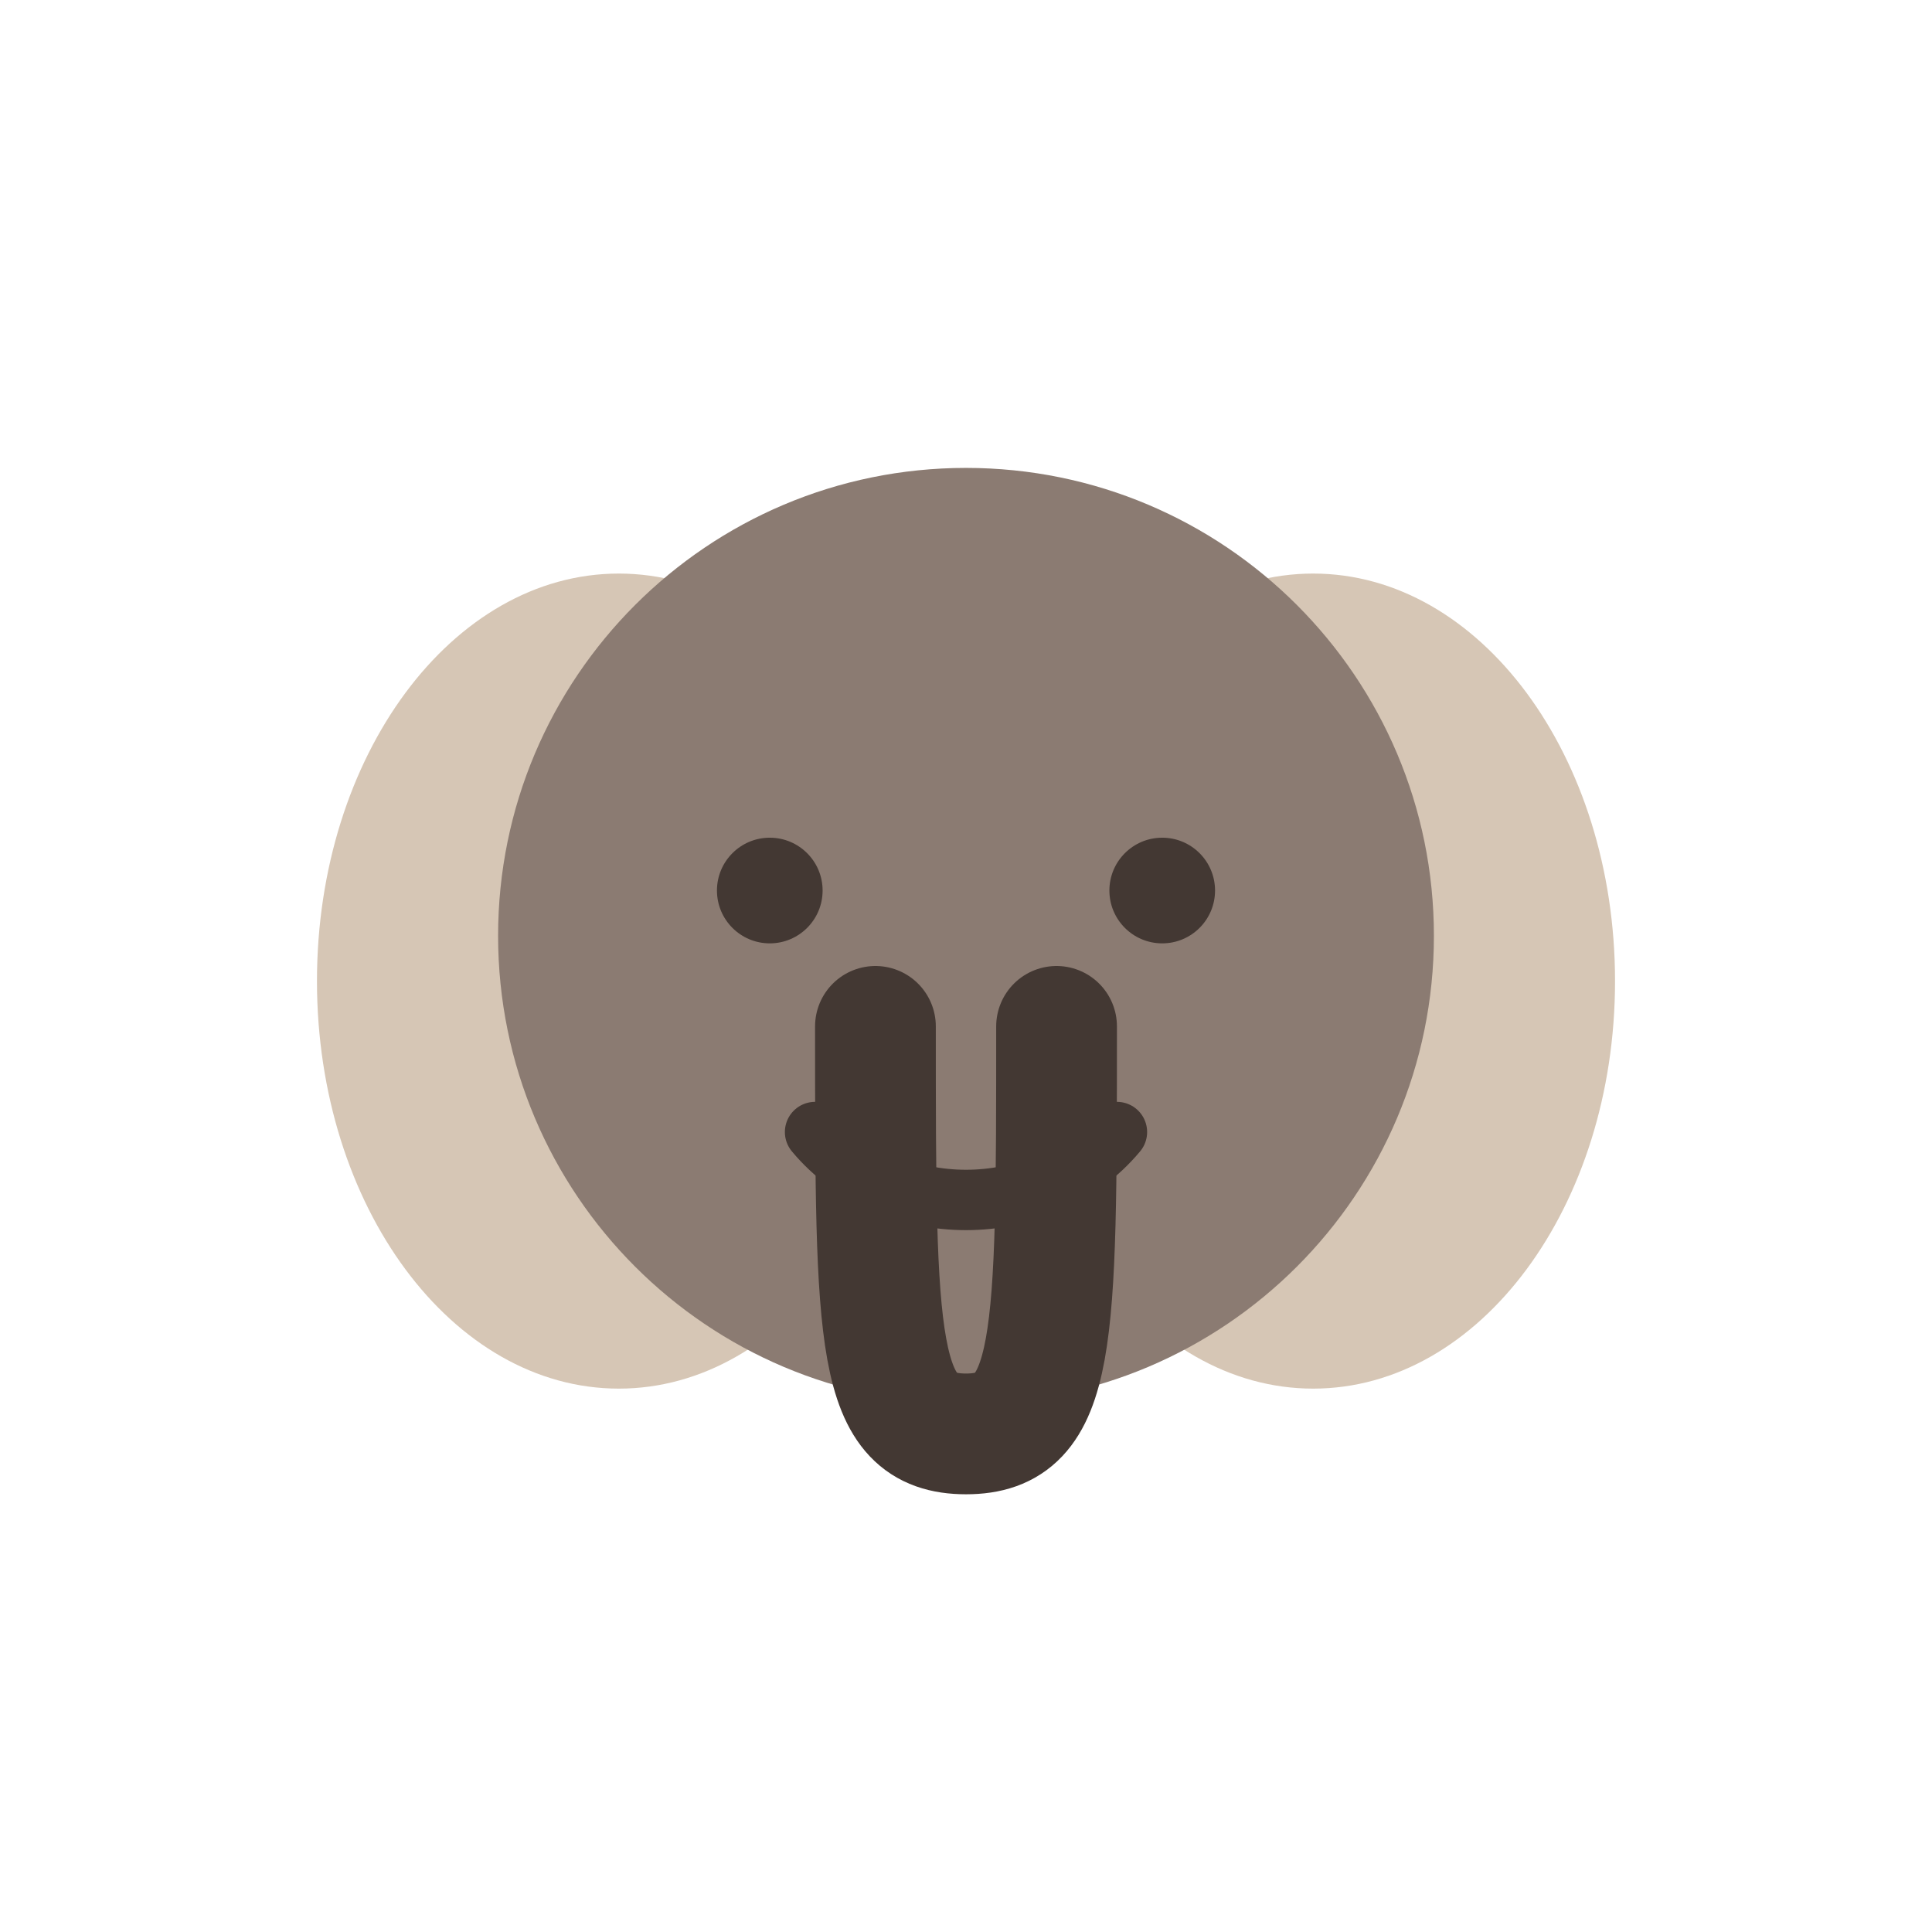
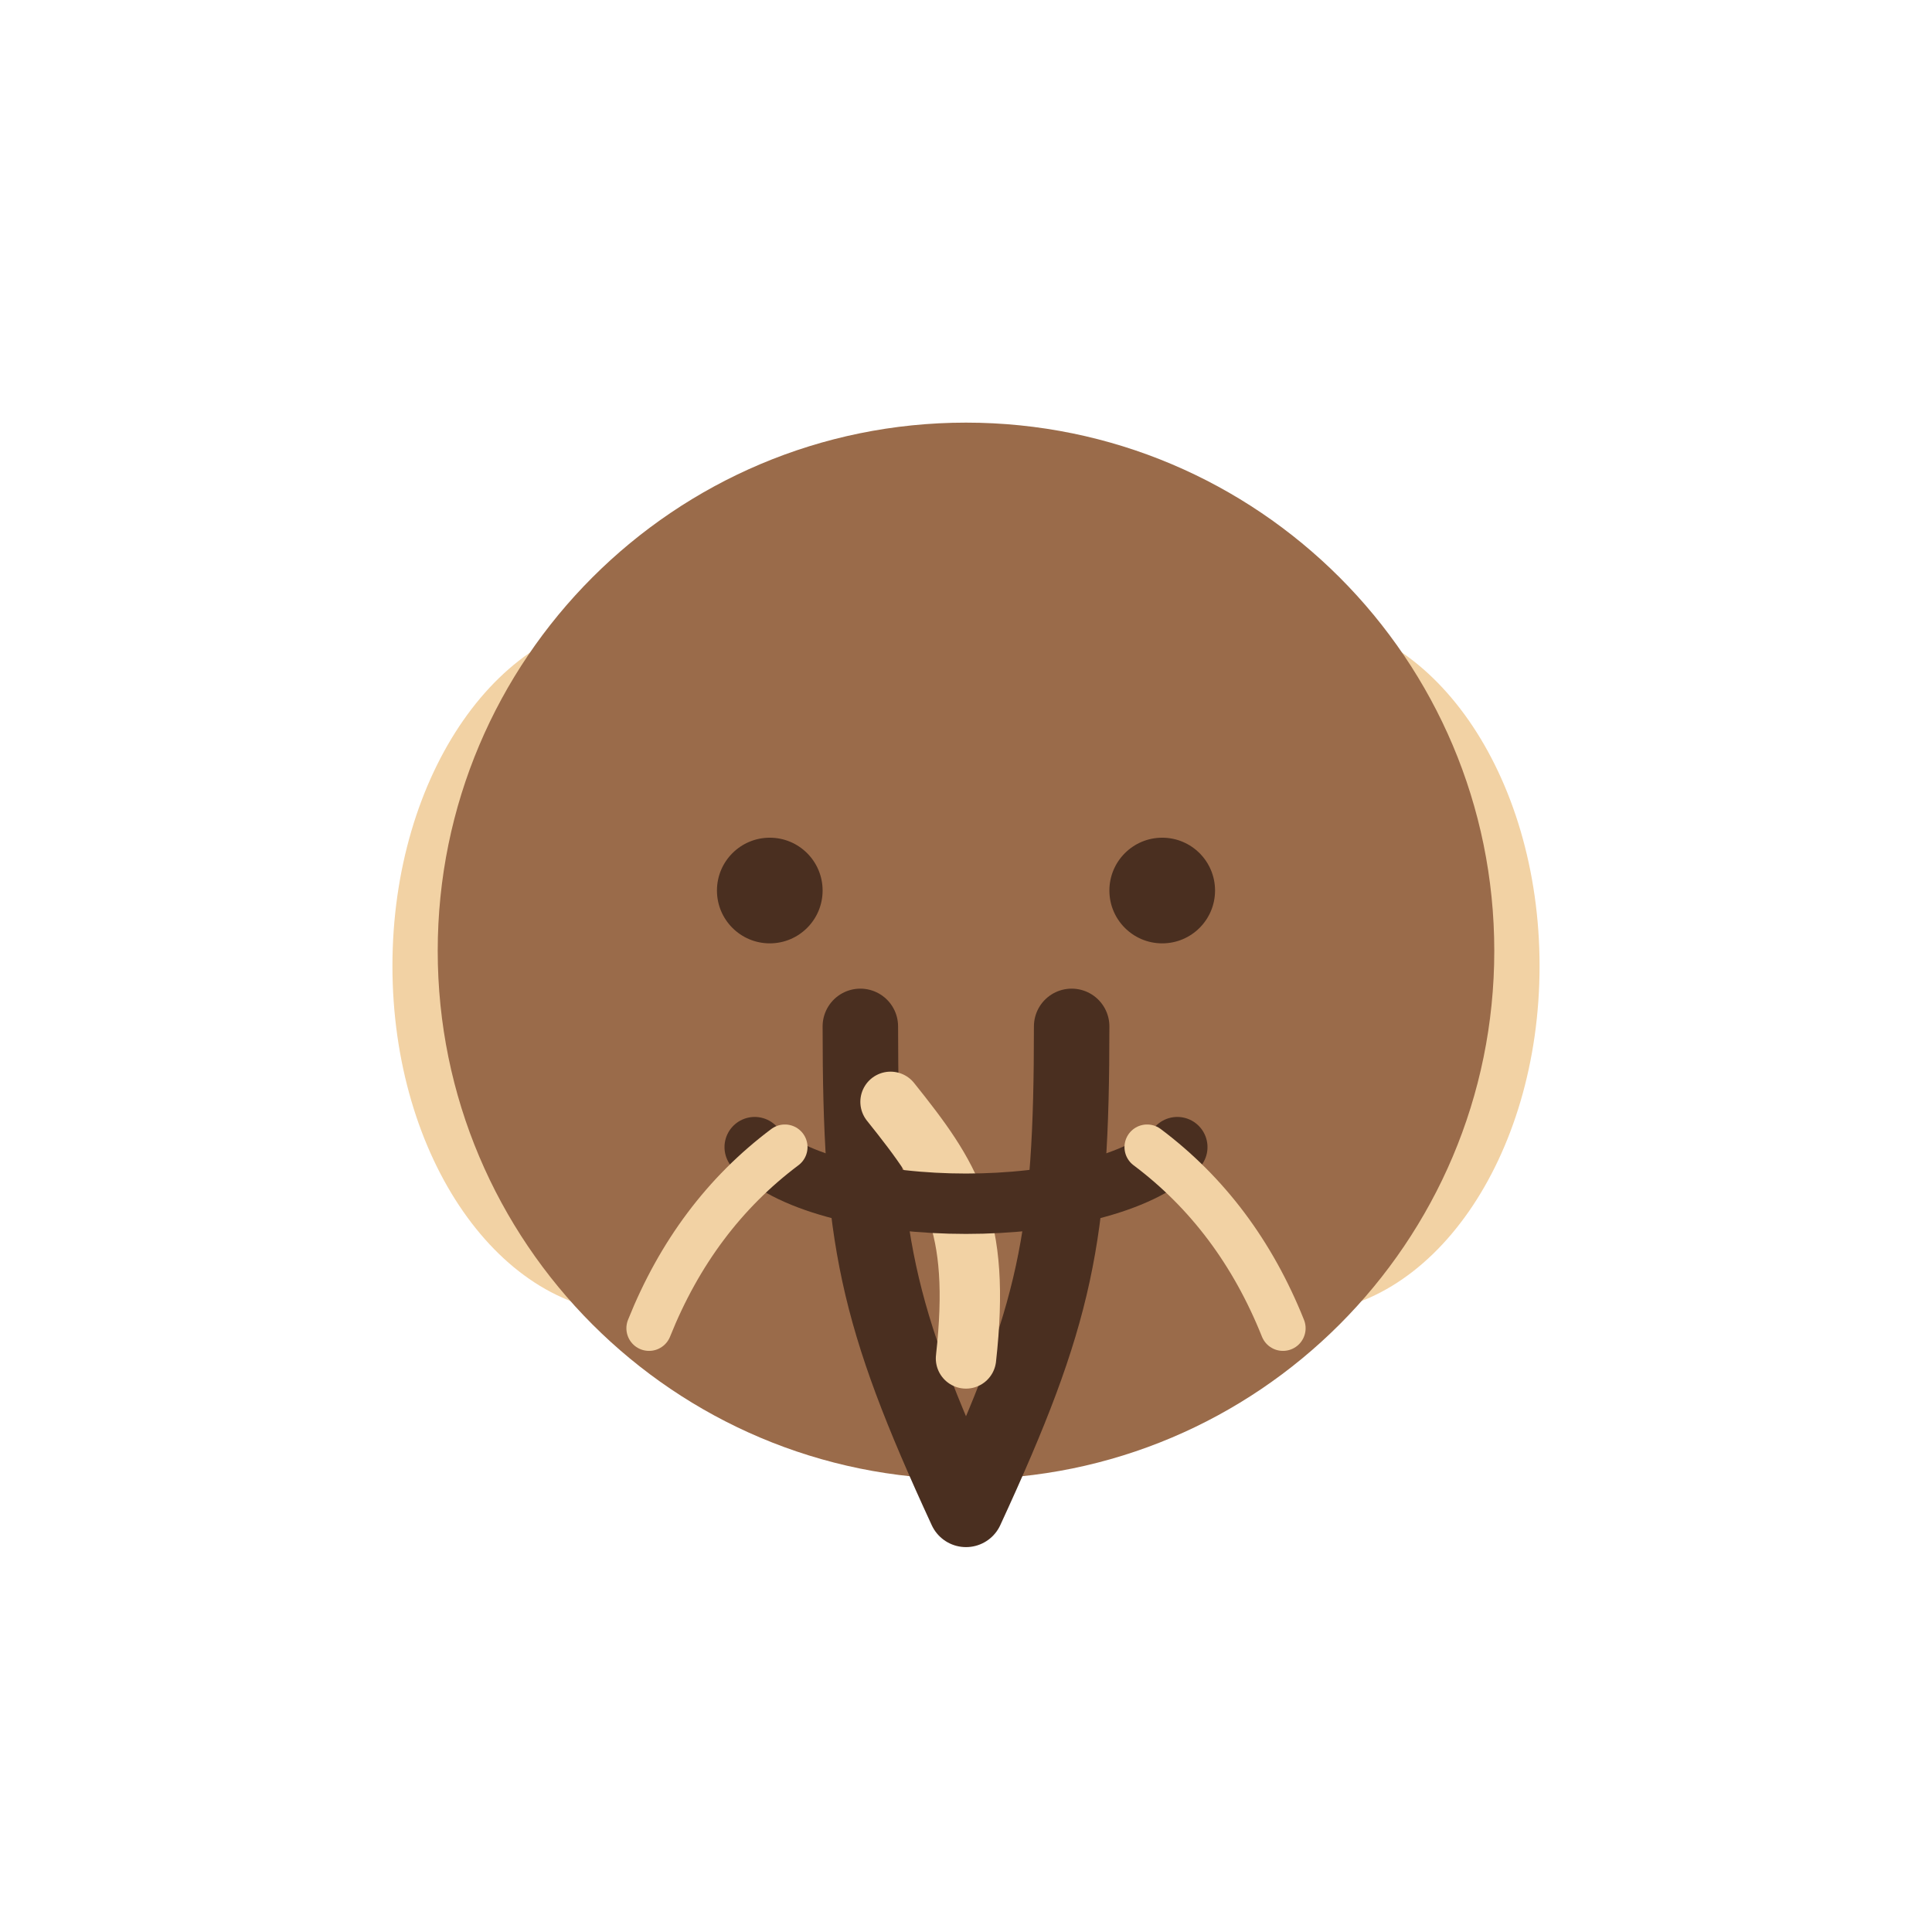
<svg xmlns="http://www.w3.org/2000/svg" viewBox="0 0 256 256" fill="none">
-   <ellipse cx="82" cy="130" rx="40" ry="54" fill="#d6c6b5" />
-   <ellipse cx="174" cy="130" rx="40" ry="54" fill="#d6c6b5" />
-   <circle cx="128" cy="124" r="62" fill="#8b7b72" />
-   <circle cx="102" cy="118" r="7" fill="#433833" />
-   <circle cx="154" cy="118" r="7" fill="#433833" />
-   <path d="M116 136c0 42 0 54 12 54s12-12 12-54" stroke="#433833" stroke-width="16" stroke-linecap="round" />
-   <path d="M108 150c10 12 30 12 40 0" stroke="#433833" stroke-width="8" stroke-linecap="round" />
+   <ellipse cx="84" cy="128" rx="32" ry="46" fill="#f2d2a4" />
+   <ellipse cx="172" cy="128" rx="32" ry="46" fill="#f2d2a4" />
+   <path d="M92 92c8-30 64-30 72 0" stroke="#4a2f20" stroke-width="10" stroke-linecap="round" />
+   <circle cx="128" cy="126" r="70" fill="#9a6b4a" />
+   <circle cx="102" cy="118" r="7" fill="#4a2f20" />
+   <circle cx="154" cy="118" r="7" fill="#4a2f20" />
+   <path d="M114 136c0 28 2 38 14 64M142 136c0 28-2 38-14 64" stroke="#4a2f20" stroke-width="10" stroke-linecap="round" />
+   <path d="M118 146c8 10 12 16 10 34" stroke="#f2d2a4" stroke-width="8" stroke-linecap="round" />
+   <path d="M100 152c10 10 46 10 56 0" stroke="#4a2f20" stroke-width="8" stroke-linecap="round" />
+   <path d="M104 152c-8 6-14 14-18 24M152 152c8 6 14 14 18 24" stroke="#f2d2a4" stroke-width="6" stroke-linecap="round" />
</svg>
